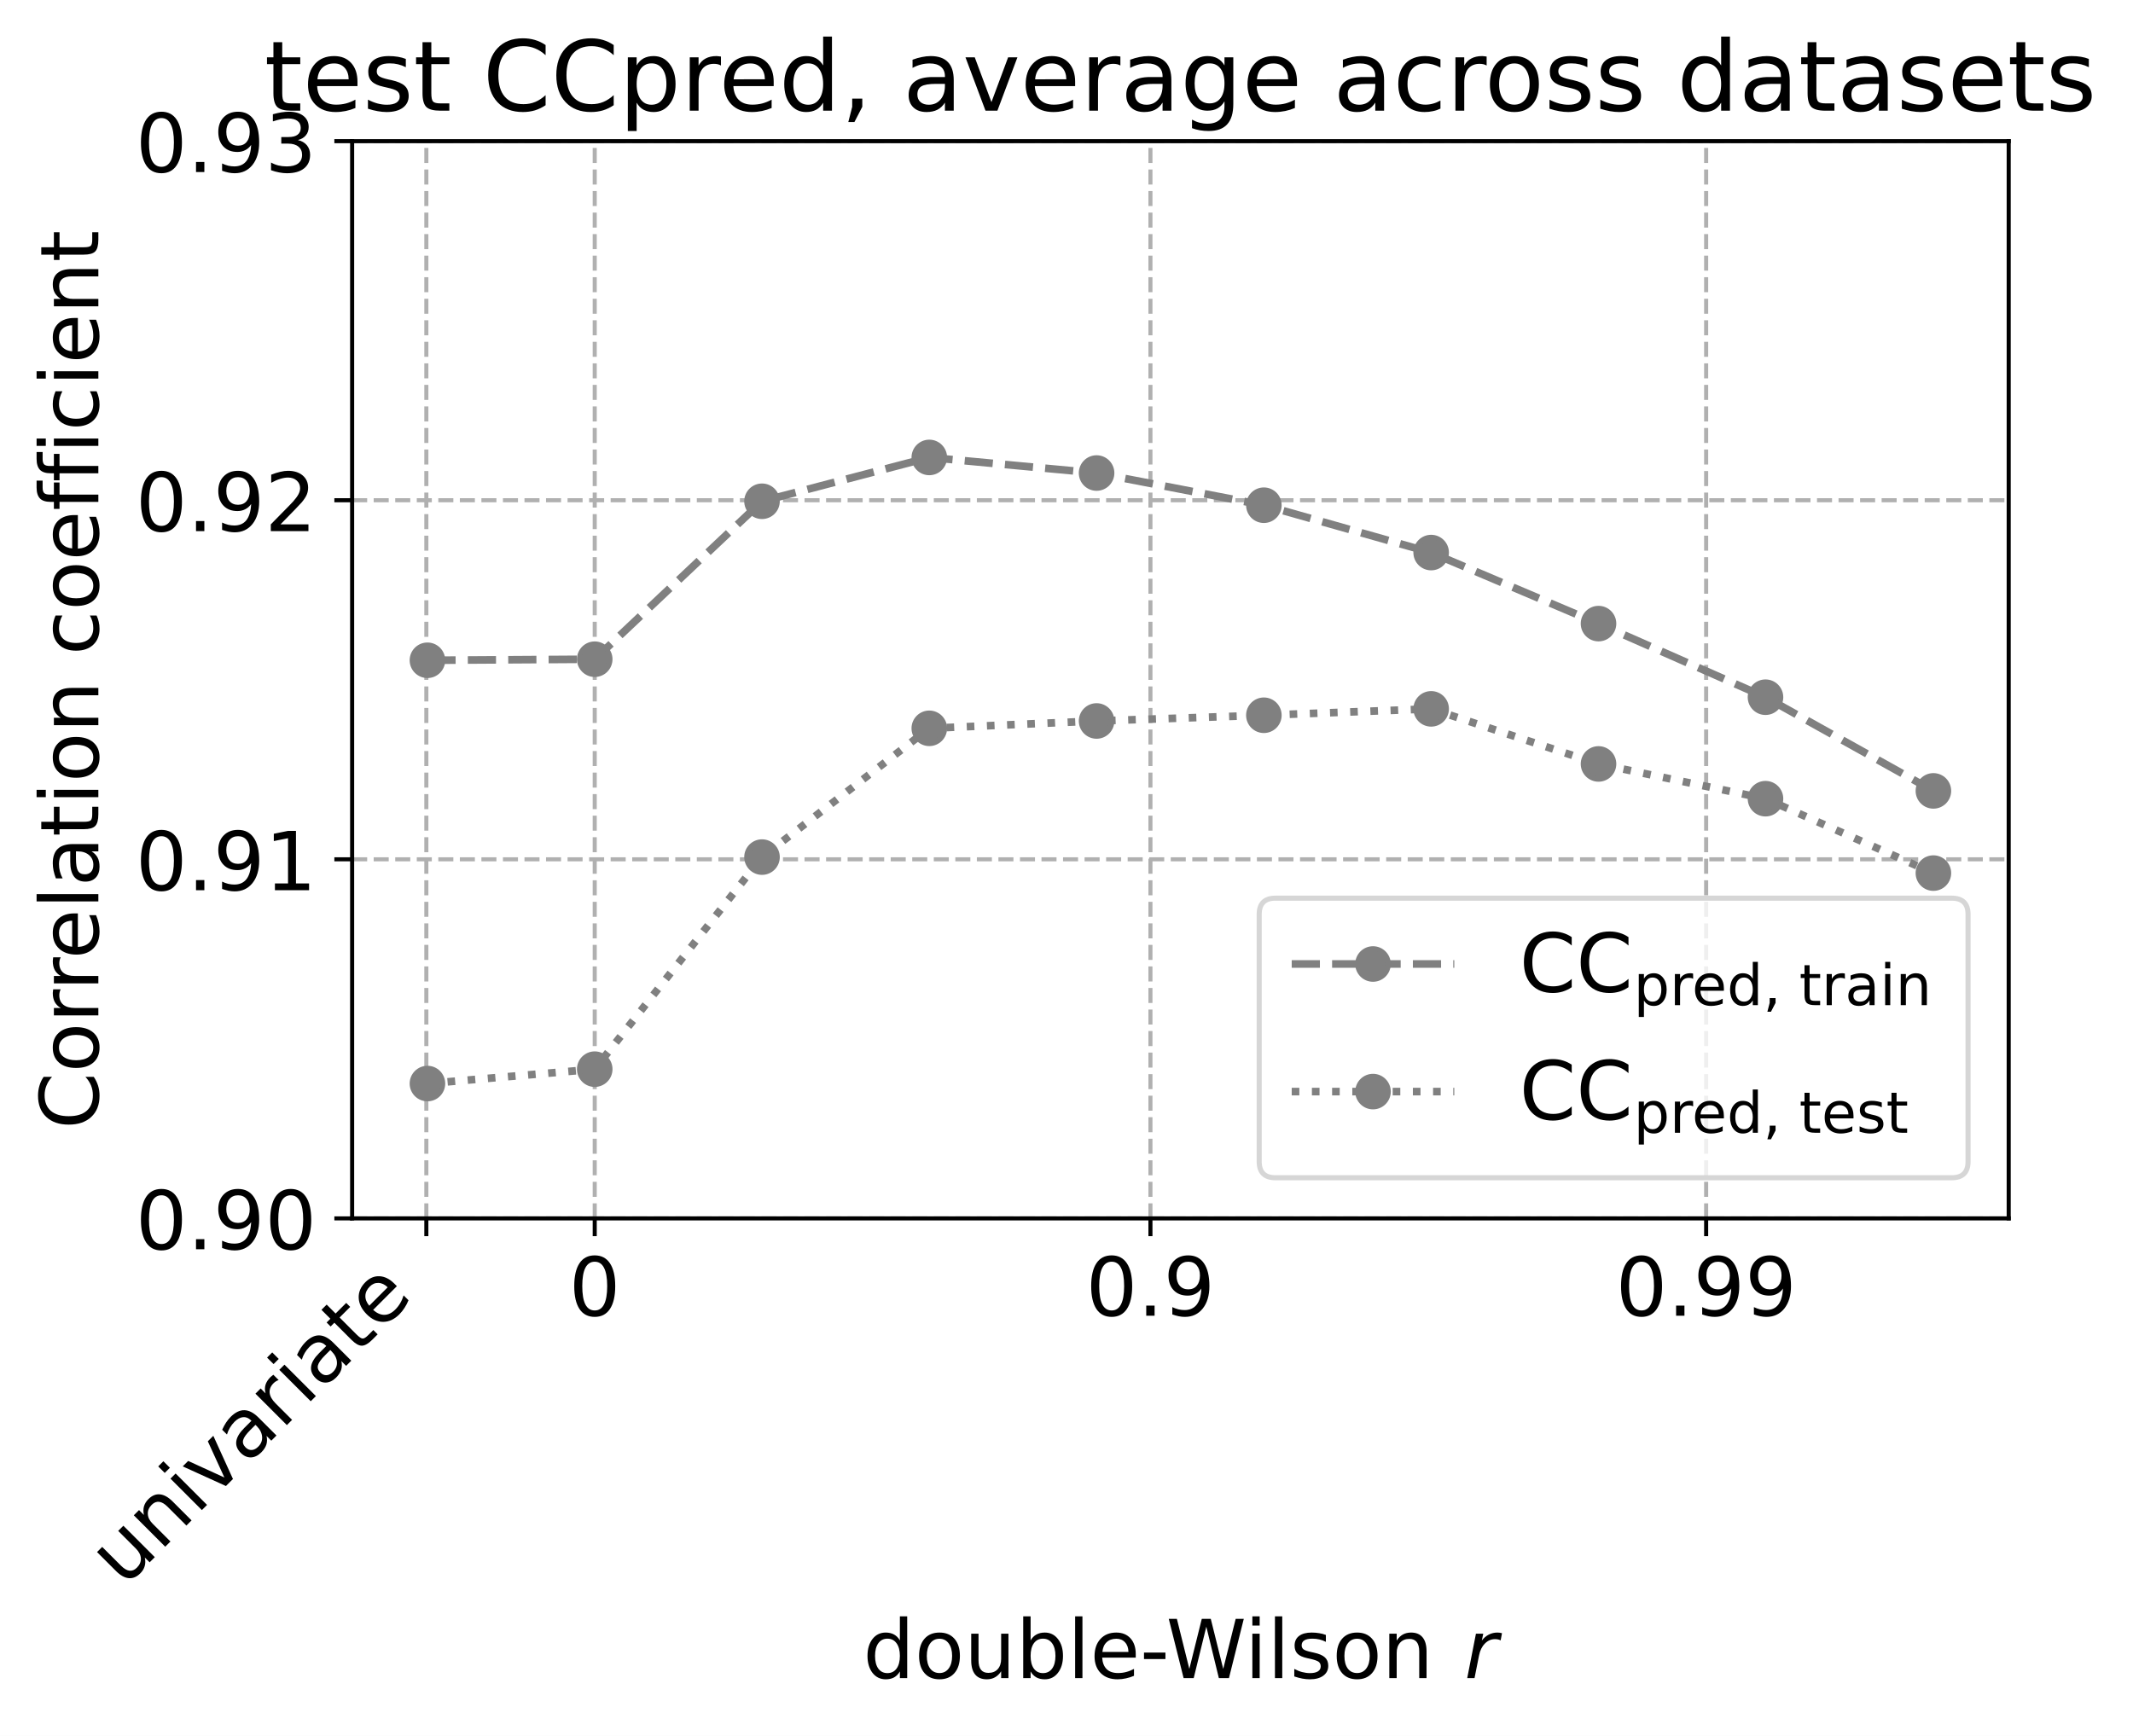
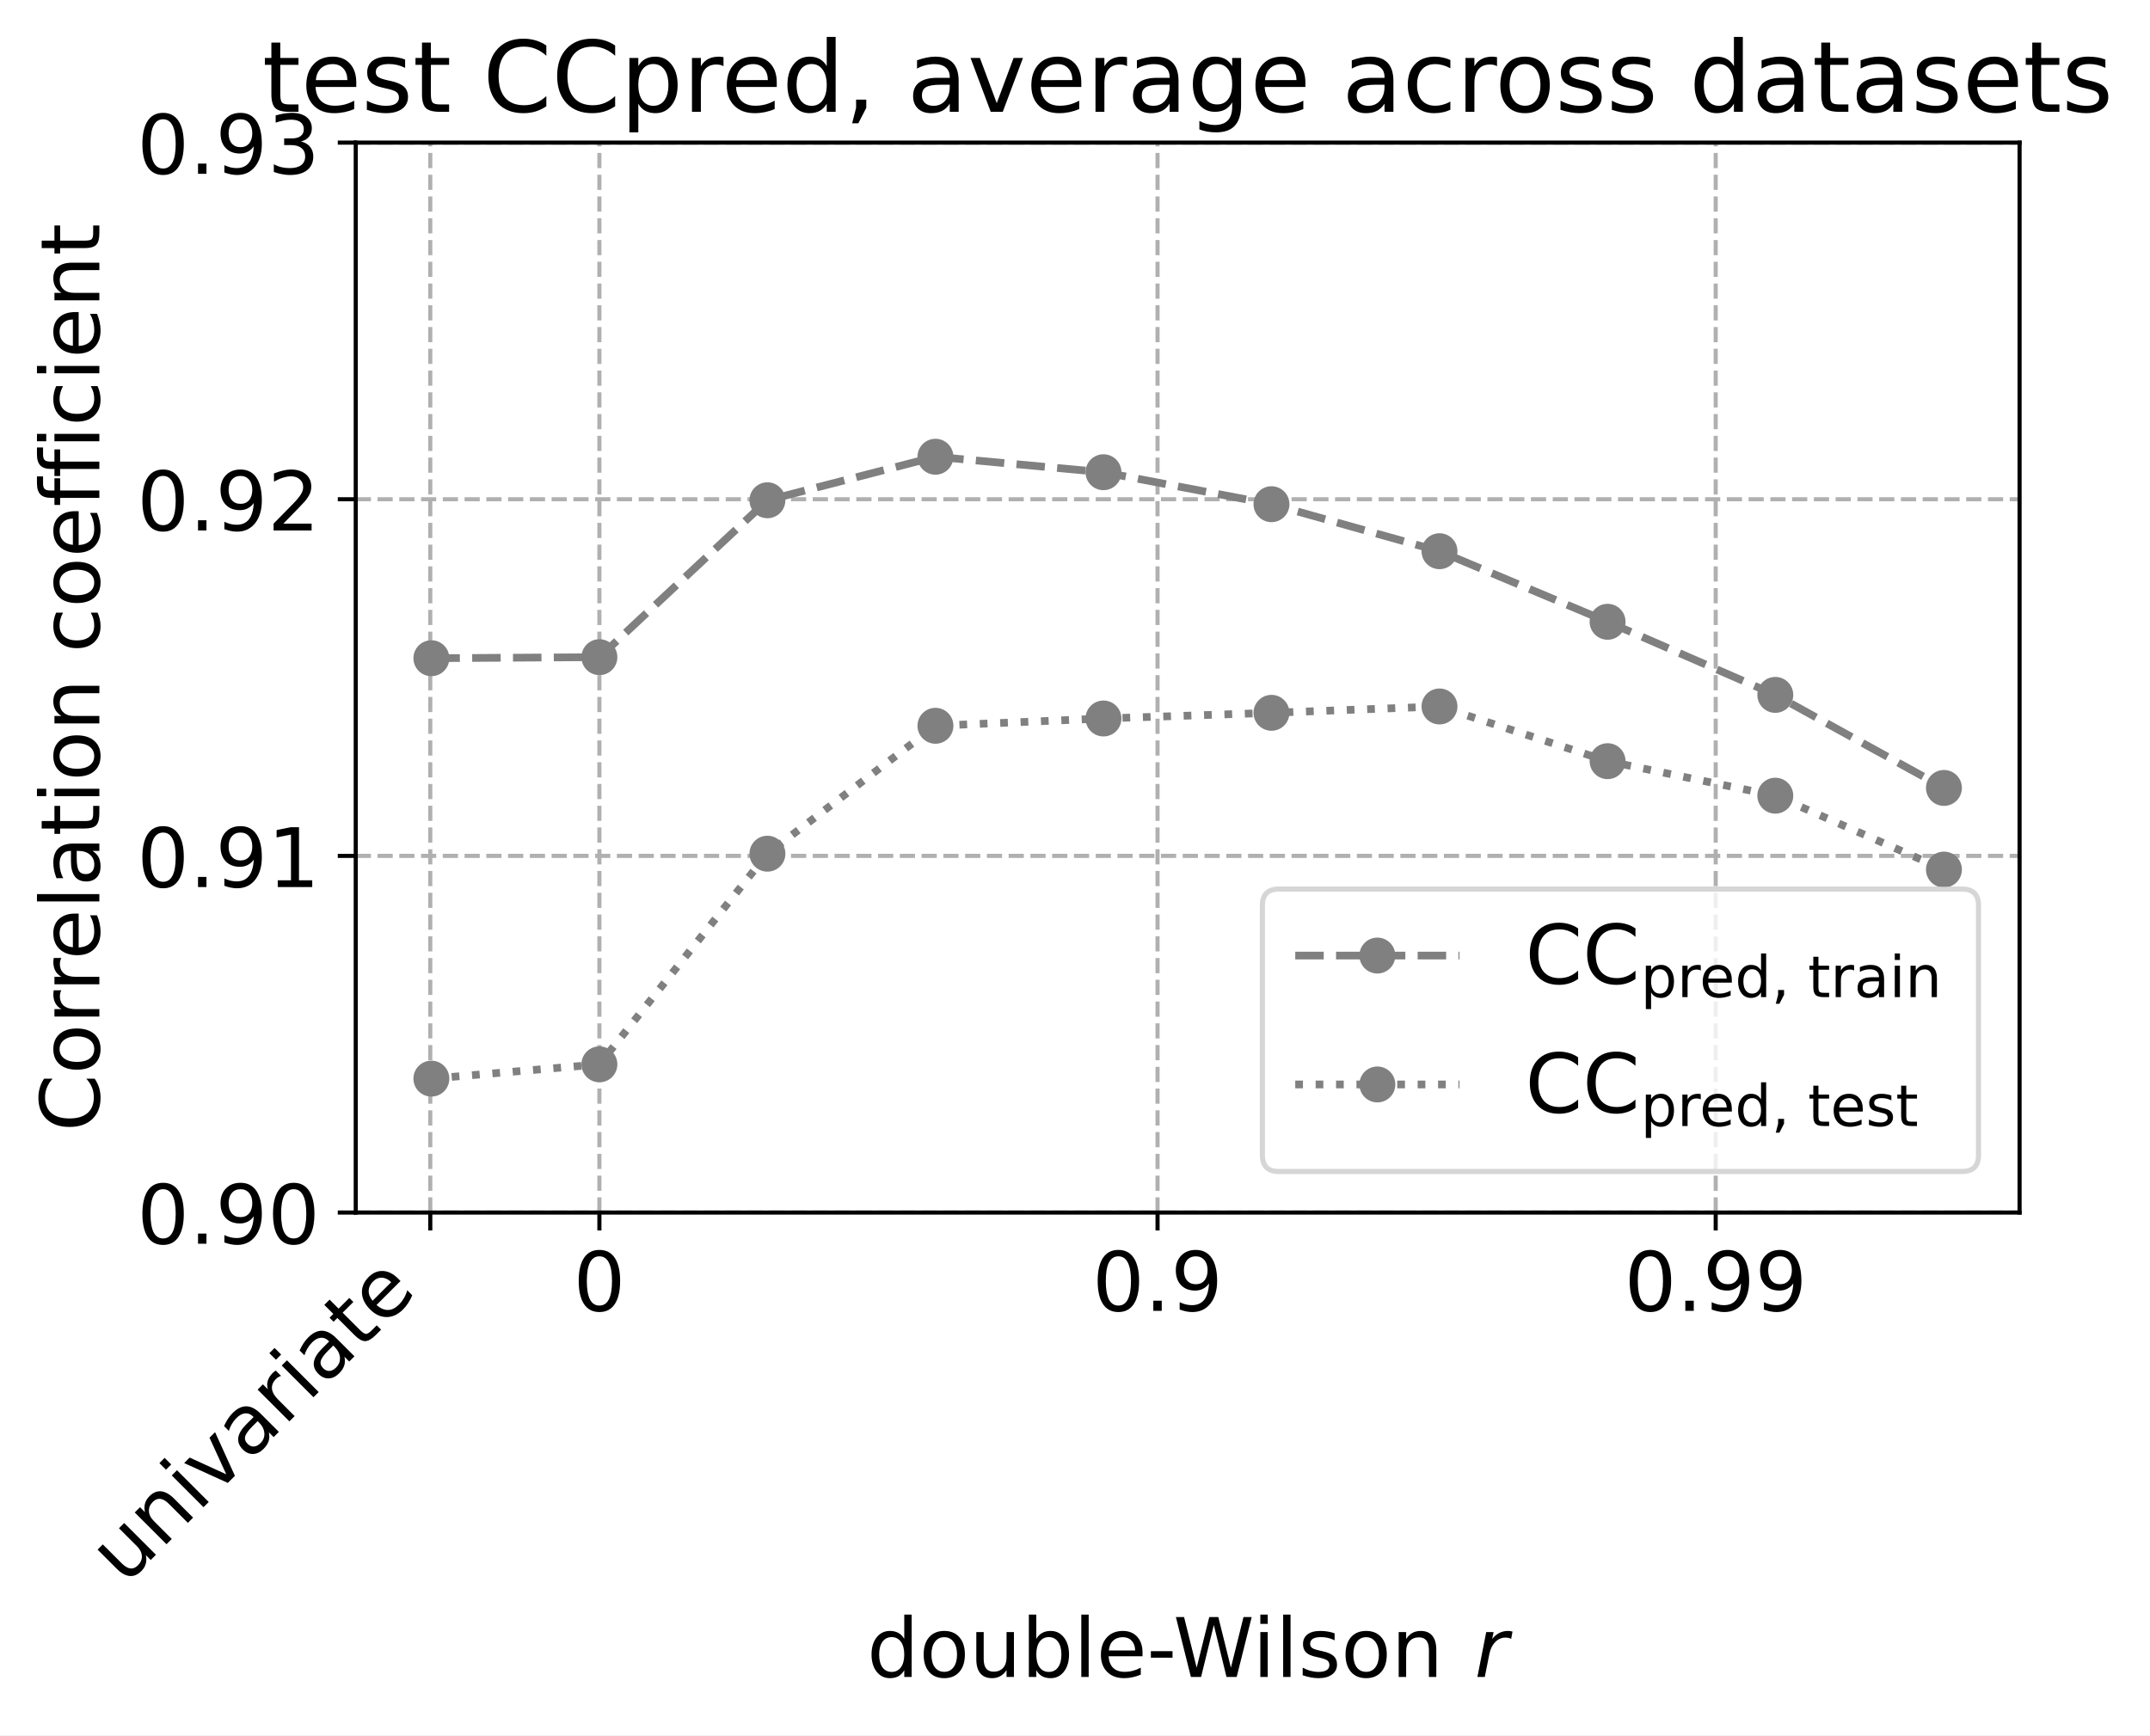
- <svg xmlns="http://www.w3.org/2000/svg" xmlns:xlink="http://www.w3.org/1999/xlink" width="419.826pt" height="341.715pt" viewBox="0 0 419.826 341.715" version="1.1">
+ <svg xmlns="http://www.w3.org/2000/svg" xmlns:xlink="http://www.w3.org/1999/xlink" width="418.881pt" height="338.155pt" viewBox="0 0 418.881 338.155" version="1.1">
  <defs>
    <style type="text/css">*{stroke-linejoin: round; stroke-linecap: butt}</style>
  </defs>
  <g id="figure_1">
    <g id="patch_1">
-       <path d="M 0 341.715  L 419.826 341.715  L 419.826 0  L 0 0  z " style="fill: #ffffff" />
+       <path d="M 0 338.155  L 418.881 338.155  L 418.881 0  L 0 0  z " style="fill: #ffffff" />
    </g>
    <g id="axes_1">
      <g id="patch_2">
-         <path d="M 69.31 239.844  L 395.36 239.844  L 395.36 27.789  L 69.31 27.789  z " style="fill: #ffffff" />
+         <path d="M 69.31 236.284  L 393.47 236.284  L 393.47 27.789  L 69.31 27.789  z " style="fill: #ffffff" />
      </g>
      <g id="matplotlib.axis_1">
        <g id="xtick_1">
          <g id="line2d_1">
-             <path d="M 335.811 239.844  L 335.811 27.789  " clip-path="url(#p62c375646e)" style="fill: none; stroke-dasharray: 2.96,1.28; stroke-dashoffset: 0; stroke: #b0b0b0; stroke-width: 0.8" />
+             <path d="M 334.266 236.284  L 334.266 27.789  " clip-path="url(#pbdebf1193e)" style="fill: none; stroke-dasharray: 2.96,1.28; stroke-dashoffset: 0; stroke: #b0b0b0; stroke-width: 0.8" />
          </g>
          <g id="line2d_2">
            <defs>
-               <path id="mbb49de7c50" d="M 0 0  L 0 3.5  " style="stroke: #000000; stroke-width: 0.8" />
+               <path id="m72c08d9c68" d="M 0 0  L 0 3.5  " style="stroke: #000000; stroke-width: 0.8" />
            </defs>
            <g>
-               <use xlink:href="#mbb49de7c50" x="335.811" y="239.844" style="stroke: #000000; stroke-width: 0.8" />
+               <use xlink:href="#m72c08d9c68" x="334.266" y="236.284" style="stroke: #000000; stroke-width: 0.8" />
            </g>
          </g>
          <g id="text_1">
-             <text style="font: 16px 'DejaVu Sans', 'Bitstream Vera Sans', 'Computer Modern Sans Serif', 'Lucida Grande', 'Verdana', 'Geneva', 'Lucid', 'Arial', 'Helvetica', 'Avant Garde', sans-serif; text-anchor: middle" x="335.811" y="259.001" transform="rotate(-0 335.8112 259.0012)">0.99</text>
+             <text style="font: 16px 'DejaVu Sans', 'Bitstream Vera Sans', 'Computer Modern Sans Serif', 'Lucida Grande', 'Verdana', 'Geneva', 'Lucid', 'Arial', 'Helvetica', 'Avant Garde', sans-serif; text-anchor: middle" x="334.266" y="255.441" transform="rotate(-0 334.2664 255.4412)">0.99</text>
          </g>
        </g>
        <g id="xtick_2">
          <g id="line2d_3">
-             <path d="M 226.434 239.844  L 226.434 27.789  " clip-path="url(#p62c375646e)" style="fill: none; stroke-dasharray: 2.96,1.28; stroke-dashoffset: 0; stroke: #b0b0b0; stroke-width: 0.8" />
+             <path d="M 225.523 236.284  L 225.523 27.789  " clip-path="url(#pbdebf1193e)" style="fill: none; stroke-dasharray: 2.96,1.28; stroke-dashoffset: 0; stroke: #b0b0b0; stroke-width: 0.8" />
          </g>
          <g id="line2d_4">
            <g>
-               <use xlink:href="#mbb49de7c50" x="226.434" y="239.844" style="stroke: #000000; stroke-width: 0.8" />
+               <use xlink:href="#m72c08d9c68" x="225.523" y="236.284" style="stroke: #000000; stroke-width: 0.8" />
            </g>
          </g>
          <g id="text_2">
-             <text style="font: 16px 'DejaVu Sans', 'Bitstream Vera Sans', 'Computer Modern Sans Serif', 'Lucida Grande', 'Verdana', 'Geneva', 'Lucid', 'Arial', 'Helvetica', 'Avant Garde', sans-serif; text-anchor: middle" x="226.434" y="259.001" transform="rotate(-0 226.4338 259.0012)">0.9</text>
+             <text style="font: 16px 'DejaVu Sans', 'Bitstream Vera Sans', 'Computer Modern Sans Serif', 'Lucida Grande', 'Verdana', 'Geneva', 'Lucid', 'Arial', 'Helvetica', 'Avant Garde', sans-serif; text-anchor: middle" x="225.523" y="255.441" transform="rotate(-0 225.523 255.4412)">0.9</text>
          </g>
        </g>
        <g id="xtick_3">
          <g id="line2d_5">
-             <path d="M 117.056 239.844  L 117.056 27.789  " clip-path="url(#p62c375646e)" style="fill: none; stroke-dasharray: 2.96,1.28; stroke-dashoffset: 0; stroke: #b0b0b0; stroke-width: 0.8" />
+             <path d="M 116.78 236.284  L 116.78 27.789  " clip-path="url(#pbdebf1193e)" style="fill: none; stroke-dasharray: 2.96,1.28; stroke-dashoffset: 0; stroke: #b0b0b0; stroke-width: 0.8" />
          </g>
          <g id="line2d_6">
            <g>
-               <use xlink:href="#mbb49de7c50" x="117.056" y="239.844" style="stroke: #000000; stroke-width: 0.8" />
+               <use xlink:href="#m72c08d9c68" x="116.78" y="236.284" style="stroke: #000000; stroke-width: 0.8" />
            </g>
          </g>
          <g id="text_3">
-             <text style="font: 16px 'DejaVu Sans', 'Bitstream Vera Sans', 'Computer Modern Sans Serif', 'Lucida Grande', 'Verdana', 'Geneva', 'Lucid', 'Arial', 'Helvetica', 'Avant Garde', sans-serif; text-anchor: middle" x="117.056" y="259.001" transform="rotate(-0 117.0563 259.0012)">0</text>
+             <text style="font: 16px 'DejaVu Sans', 'Bitstream Vera Sans', 'Computer Modern Sans Serif', 'Lucida Grande', 'Verdana', 'Geneva', 'Lucid', 'Arial', 'Helvetica', 'Avant Garde', sans-serif; text-anchor: middle" x="116.78" y="255.441" transform="rotate(-0 116.7796 255.4412)">0</text>
          </g>
        </g>
        <g id="xtick_4">
          <g id="line2d_7">
-             <path d="M 83.915 239.844  L 83.915 27.789  " clip-path="url(#p62c375646e)" style="fill: none; stroke-dasharray: 2.96,1.28; stroke-dashoffset: 0; stroke: #b0b0b0; stroke-width: 0.8" />
+             <path d="M 83.83 236.284  L 83.83 27.789  " clip-path="url(#pbdebf1193e)" style="fill: none; stroke-dasharray: 2.96,1.28; stroke-dashoffset: 0; stroke: #b0b0b0; stroke-width: 0.8" />
          </g>
          <g id="line2d_8">
            <g>
-               <use xlink:href="#mbb49de7c50" x="83.915" y="239.844" style="stroke: #000000; stroke-width: 0.8" />
+               <use xlink:href="#m72c08d9c68" x="83.83" y="236.284" style="stroke: #000000; stroke-width: 0.8" />
            </g>
          </g>
          <g id="text_4">
-             <text style="font: 16px 'DejaVu Sans', 'Bitstream Vera Sans', 'Computer Modern Sans Serif', 'Lucida Grande', 'Verdana', 'Geneva', 'Lucid', 'Arial', 'Helvetica', 'Avant Garde', sans-serif" transform="translate(24.32532 312.6771) rotate(-45)">univariate</text>
+             <text style="font: 16px 'DejaVu Sans', 'Bitstream Vera Sans', 'Computer Modern Sans Serif', 'Lucida Grande', 'Verdana', 'Geneva', 'Lucid', 'Arial', 'Helvetica', 'Avant Garde', sans-serif" transform="translate(24.24066 309.1171) rotate(-45)">univariate</text>
          </g>
        </g>
        <g id="text_5">
-           <g transform="translate(169.855 331.1875)">
+           <g transform="translate(168.91 327.6275)">
            <text>
              <tspan style="font: 16px 'DejaVu Sans'" x="0 10.156 19.945 30.086 40.242 44.688 54.531 60.305 76.125 80.57 85.016 93.352 103.141 113.281" y="-0.844">double-Wilson </tspan>
              <tspan style="font: oblique 16px 'DejaVu Sans'" x="118.367" y="-0.844">r</tspan>
            </text>
          </g>
        </g>
      </g>
      <g id="matplotlib.axis_2">
        <g id="ytick_1">
          <g id="line2d_9">
-             <path d="M 69.31 239.844  L 395.36 239.844  " clip-path="url(#p62c375646e)" style="fill: none; stroke-dasharray: 2.96,1.28; stroke-dashoffset: 0; stroke: #b0b0b0; stroke-width: 0.8" />
+             <path d="M 69.31 236.284  L 393.47 236.284  " clip-path="url(#pbdebf1193e)" style="fill: none; stroke-dasharray: 2.96,1.28; stroke-dashoffset: 0; stroke: #b0b0b0; stroke-width: 0.8" />
          </g>
          <g id="line2d_10">
            <defs>
-               <path id="m48d1fe68a2" d="M 0 0  L -3.5 0  " style="stroke: #000000; stroke-width: 0.8" />
+               <path id="m19c707d500" d="M 0 0  L -3.5 0  " style="stroke: #000000; stroke-width: 0.8" />
            </defs>
            <g>
-               <use xlink:href="#m48d1fe68a2" x="69.31" y="239.844" style="stroke: #000000; stroke-width: 0.8" />
+               <use xlink:href="#m19c707d500" x="69.31" y="236.284" style="stroke: #000000; stroke-width: 0.8" />
            </g>
          </g>
          <g id="text_6">
-             <text style="font: 16px 'DejaVu Sans', 'Bitstream Vera Sans', 'Computer Modern Sans Serif', 'Lucida Grande', 'Verdana', 'Geneva', 'Lucid', 'Arial', 'Helvetica', 'Avant Garde', sans-serif; text-anchor: end" x="62.31" y="245.922" transform="rotate(-0 62.31 245.9225)">0.90</text>
+             <text style="font: 16px 'DejaVu Sans', 'Bitstream Vera Sans', 'Computer Modern Sans Serif', 'Lucida Grande', 'Verdana', 'Geneva', 'Lucid', 'Arial', 'Helvetica', 'Avant Garde', sans-serif; text-anchor: end" x="62.31" y="242.362" transform="rotate(-0 62.31 242.3624)">0.90</text>
          </g>
        </g>
        <g id="ytick_2">
          <g id="line2d_11">
-             <path d="M 69.31 169.159  L 395.36 169.159  " clip-path="url(#p62c375646e)" style="fill: none; stroke-dasharray: 2.96,1.28; stroke-dashoffset: 0; stroke: #b0b0b0; stroke-width: 0.8" />
+             <path d="M 69.31 166.785  L 393.47 166.785  " clip-path="url(#pbdebf1193e)" style="fill: none; stroke-dasharray: 2.96,1.28; stroke-dashoffset: 0; stroke: #b0b0b0; stroke-width: 0.8" />
          </g>
          <g id="line2d_12">
            <g>
-               <use xlink:href="#m48d1fe68a2" x="69.31" y="169.159" style="stroke: #000000; stroke-width: 0.8" />
+               <use xlink:href="#m19c707d500" x="69.31" y="166.785" style="stroke: #000000; stroke-width: 0.8" />
            </g>
          </g>
          <g id="text_7">
-             <text style="font: 16px 'DejaVu Sans', 'Bitstream Vera Sans', 'Computer Modern Sans Serif', 'Lucida Grande', 'Verdana', 'Geneva', 'Lucid', 'Arial', 'Helvetica', 'Avant Garde', sans-serif; text-anchor: end" x="62.31" y="175.238" transform="rotate(-0 62.31 175.2376)">0.91</text>
+             <text style="font: 16px 'DejaVu Sans', 'Bitstream Vera Sans', 'Computer Modern Sans Serif', 'Lucida Grande', 'Verdana', 'Geneva', 'Lucid', 'Arial', 'Helvetica', 'Avant Garde', sans-serif; text-anchor: end" x="62.31" y="172.864" transform="rotate(-0 62.31 172.8642)">0.91</text>
          </g>
        </g>
        <g id="ytick_3">
          <g id="line2d_13">
-             <path d="M 69.31 98.474  L 395.36 98.474  " clip-path="url(#p62c375646e)" style="fill: none; stroke-dasharray: 2.96,1.28; stroke-dashoffset: 0; stroke: #b0b0b0; stroke-width: 0.8" />
+             <path d="M 69.31 97.287  L 393.47 97.287  " clip-path="url(#pbdebf1193e)" style="fill: none; stroke-dasharray: 2.96,1.28; stroke-dashoffset: 0; stroke: #b0b0b0; stroke-width: 0.8" />
          </g>
          <g id="line2d_14">
            <g>
-               <use xlink:href="#m48d1fe68a2" x="69.31" y="98.474" style="stroke: #000000; stroke-width: 0.8" />
+               <use xlink:href="#m19c707d500" x="69.31" y="97.287" style="stroke: #000000; stroke-width: 0.8" />
            </g>
          </g>
          <g id="text_8">
-             <text style="font: 16px 'DejaVu Sans', 'Bitstream Vera Sans', 'Computer Modern Sans Serif', 'Lucida Grande', 'Verdana', 'Geneva', 'Lucid', 'Arial', 'Helvetica', 'Avant Garde', sans-serif; text-anchor: end" x="62.31" y="104.553" transform="rotate(-0 62.31 104.5527)">0.92</text>
+             <text style="font: 16px 'DejaVu Sans', 'Bitstream Vera Sans', 'Computer Modern Sans Serif', 'Lucida Grande', 'Verdana', 'Geneva', 'Lucid', 'Arial', 'Helvetica', 'Avant Garde', sans-serif; text-anchor: end" x="62.31" y="103.366" transform="rotate(-0 62.31 103.366)">0.92</text>
          </g>
        </g>
        <g id="ytick_4">
          <g id="line2d_15">
-             <path d="M 69.31 27.789  L 395.36 27.789  " clip-path="url(#p62c375646e)" style="fill: none; stroke-dasharray: 2.96,1.28; stroke-dashoffset: 0; stroke: #b0b0b0; stroke-width: 0.8" />
+             <path d="M 69.31 27.789  L 393.47 27.789  " clip-path="url(#pbdebf1193e)" style="fill: none; stroke-dasharray: 2.96,1.28; stroke-dashoffset: 0; stroke: #b0b0b0; stroke-width: 0.8" />
          </g>
          <g id="line2d_16">
            <g>
-               <use xlink:href="#m48d1fe68a2" x="69.31" y="27.789" style="stroke: #000000; stroke-width: 0.8" />
+               <use xlink:href="#m19c707d500" x="69.31" y="27.789" style="stroke: #000000; stroke-width: 0.8" />
            </g>
          </g>
          <g id="text_9">
            <text style="font: 16px 'DejaVu Sans', 'Bitstream Vera Sans', 'Computer Modern Sans Serif', 'Lucida Grande', 'Verdana', 'Geneva', 'Lucid', 'Arial', 'Helvetica', 'Avant Garde', sans-serif; text-anchor: end" x="62.31" y="33.868" transform="rotate(-0 62.31 33.86775)">0.93</text>
          </g>
        </g>
        <g id="text_10">
-           <text style="font: 16px 'DejaVu Sans', 'Bitstream Vera Sans', 'Computer Modern Sans Serif', 'Lucida Grande', 'Verdana', 'Geneva', 'Lucid', 'Arial', 'Helvetica', 'Avant Garde', sans-serif; text-anchor: middle" x="19.358" y="133.816" transform="rotate(-90 19.3575 133.8164)">Correlation coefficient</text>
+           <text style="font: 16px 'DejaVu Sans', 'Bitstream Vera Sans', 'Computer Modern Sans Serif', 'Lucida Grande', 'Verdana', 'Geneva', 'Lucid', 'Arial', 'Helvetica', 'Avant Garde', sans-serif; text-anchor: middle" x="19.358" y="132.036" transform="rotate(-90 19.3575 132.0363)">Correlation coefficient</text>
        </g>
      </g>
      <g id="line2d_17">
-         <path d="M 84.13 129.979  L 117.056 129.77  L 149.982 98.676  L 182.908 90.048  L 215.834 93.118  L 248.76 99.454  L 281.686 108.774  L 314.627 122.76  L 347.492 137.248  L 380.54 155.689  " clip-path="url(#p62c375646e)" style="fill: none; stroke-dasharray: 5.55,2.4; stroke-dashoffset: 0; stroke: #808080; stroke-width: 1.5" />
+         <path d="M 84.045 128.264  L 116.78 128.058  L 149.515 97.486  L 182.25 89.003  L 214.985 92.021  L 247.72 98.251  L 280.455 107.414  L 313.205 121.165  L 345.879 135.41  L 378.735 153.541  " clip-path="url(#pbdebf1193e)" style="fill: none; stroke-dasharray: 5.55,2.4; stroke-dashoffset: 0; stroke: #808080; stroke-width: 1.5" />
        <defs>
-           <path id="m5718dbaf3d" d="M 0 3  C 0.796 3 1.559 2.684 2.121 2.121  C 2.684 1.559 3 0.796 3 0  C 3 -0.796 2.684 -1.559 2.121 -2.121  C 1.559 -2.684 0.796 -3 0 -3  C -0.796 -3 -1.559 -2.684 -2.121 -2.121  C -2.684 -1.559 -3 -0.796 -3 0  C -3 0.796 -2.684 1.559 -2.121 2.121  C -1.559 2.684 -0.796 3 0 3  z " style="stroke: #808080" />
+           <path id="mea6dc30d72" d="M 0 3  C 0.796 3 1.559 2.684 2.121 2.121  C 2.684 1.559 3 0.796 3 0  C 3 -0.796 2.684 -1.559 2.121 -2.121  C 1.559 -2.684 0.796 -3 0 -3  C -0.796 -3 -1.559 -2.684 -2.121 -2.121  C -2.684 -1.559 -3 -0.796 -3 0  C -3 0.796 -2.684 1.559 -2.121 2.121  C -1.559 2.684 -0.796 3 0 3  z " style="stroke: #808080" />
        </defs>
-         <g clip-path="url(#p62c375646e)">
-           <use xlink:href="#m5718dbaf3d" x="84.13" y="129.979" style="fill: #808080; stroke: #808080" />
-           <use xlink:href="#m5718dbaf3d" x="117.056" y="129.77" style="fill: #808080; stroke: #808080" />
-           <use xlink:href="#m5718dbaf3d" x="149.982" y="98.676" style="fill: #808080; stroke: #808080" />
-           <use xlink:href="#m5718dbaf3d" x="182.908" y="90.048" style="fill: #808080; stroke: #808080" />
-           <use xlink:href="#m5718dbaf3d" x="215.834" y="93.118" style="fill: #808080; stroke: #808080" />
-           <use xlink:href="#m5718dbaf3d" x="248.76" y="99.454" style="fill: #808080; stroke: #808080" />
-           <use xlink:href="#m5718dbaf3d" x="281.686" y="108.774" style="fill: #808080; stroke: #808080" />
-           <use xlink:href="#m5718dbaf3d" x="314.627" y="122.76" style="fill: #808080; stroke: #808080" />
-           <use xlink:href="#m5718dbaf3d" x="347.492" y="137.248" style="fill: #808080; stroke: #808080" />
-           <use xlink:href="#m5718dbaf3d" x="380.54" y="155.689" style="fill: #808080; stroke: #808080" />
+         <g clip-path="url(#pbdebf1193e)">
+           <use xlink:href="#mea6dc30d72" x="84.045" y="128.264" style="fill: #808080; stroke: #808080" />
+           <use xlink:href="#mea6dc30d72" x="116.78" y="128.058" style="fill: #808080; stroke: #808080" />
+           <use xlink:href="#mea6dc30d72" x="149.515" y="97.486" style="fill: #808080; stroke: #808080" />
+           <use xlink:href="#mea6dc30d72" x="182.25" y="89.003" style="fill: #808080; stroke: #808080" />
+           <use xlink:href="#mea6dc30d72" x="214.985" y="92.021" style="fill: #808080; stroke: #808080" />
+           <use xlink:href="#mea6dc30d72" x="247.72" y="98.251" style="fill: #808080; stroke: #808080" />
+           <use xlink:href="#mea6dc30d72" x="280.455" y="107.414" style="fill: #808080; stroke: #808080" />
+           <use xlink:href="#mea6dc30d72" x="313.205" y="121.165" style="fill: #808080; stroke: #808080" />
+           <use xlink:href="#mea6dc30d72" x="345.879" y="135.41" style="fill: #808080; stroke: #808080" />
+           <use xlink:href="#mea6dc30d72" x="378.735" y="153.541" style="fill: #808080; stroke: #808080" />
        </g>
      </g>
      <g id="line2d_18">
-         <path d="M 84.13 213.303  L 117.056 210.47  L 149.982 168.722  L 182.908 143.372  L 215.834 141.926  L 248.76 140.8  L 281.686 139.542  L 314.627 150.384  L 347.492 157.225  L 380.54 171.871  " clip-path="url(#p62c375646e)" style="fill: none; stroke-dasharray: 1.5,2.475; stroke-dashoffset: 0; stroke: #808080; stroke-width: 1.5" />
-         <g clip-path="url(#p62c375646e)">
-           <use xlink:href="#m5718dbaf3d" x="84.13" y="213.303" style="fill: #808080; stroke: #808080" />
-           <use xlink:href="#m5718dbaf3d" x="117.056" y="210.47" style="fill: #808080; stroke: #808080" />
-           <use xlink:href="#m5718dbaf3d" x="149.982" y="168.722" style="fill: #808080; stroke: #808080" />
-           <use xlink:href="#m5718dbaf3d" x="182.908" y="143.372" style="fill: #808080; stroke: #808080" />
-           <use xlink:href="#m5718dbaf3d" x="215.834" y="141.926" style="fill: #808080; stroke: #808080" />
-           <use xlink:href="#m5718dbaf3d" x="248.76" y="140.8" style="fill: #808080; stroke: #808080" />
-           <use xlink:href="#m5718dbaf3d" x="281.686" y="139.542" style="fill: #808080; stroke: #808080" />
-           <use xlink:href="#m5718dbaf3d" x="314.627" y="150.384" style="fill: #808080; stroke: #808080" />
-           <use xlink:href="#m5718dbaf3d" x="347.492" y="157.225" style="fill: #808080; stroke: #808080" />
-           <use xlink:href="#m5718dbaf3d" x="380.54" y="171.871" style="fill: #808080; stroke: #808080" />
+         <path d="M 84.045 210.188  L 116.78 207.403  L 149.515 166.356  L 182.25 141.431  L 214.985 140.01  L 247.72 138.903  L 280.455 137.666  L 313.205 148.326  L 345.879 155.052  L 378.735 169.452  " clip-path="url(#pbdebf1193e)" style="fill: none; stroke-dasharray: 1.5,2.475; stroke-dashoffset: 0; stroke: #808080; stroke-width: 1.5" />
+         <g clip-path="url(#pbdebf1193e)">
+           <use xlink:href="#mea6dc30d72" x="84.045" y="210.188" style="fill: #808080; stroke: #808080" />
+           <use xlink:href="#mea6dc30d72" x="116.78" y="207.403" style="fill: #808080; stroke: #808080" />
+           <use xlink:href="#mea6dc30d72" x="149.515" y="166.356" style="fill: #808080; stroke: #808080" />
+           <use xlink:href="#mea6dc30d72" x="182.25" y="141.431" style="fill: #808080; stroke: #808080" />
+           <use xlink:href="#mea6dc30d72" x="214.985" y="140.01" style="fill: #808080; stroke: #808080" />
+           <use xlink:href="#mea6dc30d72" x="247.72" y="138.903" style="fill: #808080; stroke: #808080" />
+           <use xlink:href="#mea6dc30d72" x="280.455" y="137.666" style="fill: #808080; stroke: #808080" />
+           <use xlink:href="#mea6dc30d72" x="313.205" y="148.326" style="fill: #808080; stroke: #808080" />
+           <use xlink:href="#mea6dc30d72" x="345.879" y="155.052" style="fill: #808080; stroke: #808080" />
+           <use xlink:href="#mea6dc30d72" x="378.735" y="169.452" style="fill: #808080; stroke: #808080" />
        </g>
      </g>
      <g id="patch_3">
-         <path d="M 69.31 239.844  L 69.31 27.789  " style="fill: none; stroke: #000000; stroke-width: 0.8; stroke-linejoin: miter; stroke-linecap: square" />
+         <path d="M 69.31 236.284  L 69.31 27.789  " style="fill: none; stroke: #000000; stroke-width: 0.8; stroke-linejoin: miter; stroke-linecap: square" />
      </g>
      <g id="patch_4">
-         <path d="M 395.36 239.844  L 395.36 27.789  " style="fill: none; stroke: #000000; stroke-width: 0.8; stroke-linejoin: miter; stroke-linecap: square" />
+         <path d="M 393.47 236.284  L 393.47 27.789  " style="fill: none; stroke: #000000; stroke-width: 0.8; stroke-linejoin: miter; stroke-linecap: square" />
      </g>
      <g id="patch_5">
-         <path d="M 69.31 239.844  L 395.36 239.844  " style="fill: none; stroke: #000000; stroke-width: 0.8; stroke-linejoin: miter; stroke-linecap: square" />
+         <path d="M 69.31 236.284  L 393.47 236.284  " style="fill: none; stroke: #000000; stroke-width: 0.8; stroke-linejoin: miter; stroke-linecap: square" />
      </g>
      <g id="patch_6">
-         <path d="M 69.31 27.789  L 395.36 27.789  " style="fill: none; stroke: #000000; stroke-width: 0.8; stroke-linejoin: miter; stroke-linecap: square" />
+         <path d="M 69.31 27.789  L 393.47 27.789  " style="fill: none; stroke: #000000; stroke-width: 0.8; stroke-linejoin: miter; stroke-linecap: square" />
      </g>
      <g id="text_11">
-         <text style="font: 19.2px 'DejaVu Sans', 'Bitstream Vera Sans', 'Computer Modern Sans Serif', 'Lucida Grande', 'Verdana', 'Geneva', 'Lucid', 'Arial', 'Helvetica', 'Avant Garde', sans-serif; text-anchor: middle" x="232.335" y="21.789" transform="rotate(-0 232.335 21.789)">test CCpred, average across datasets</text>
+         <text style="font: 19.2px 'DejaVu Sans', 'Bitstream Vera Sans', 'Computer Modern Sans Serif', 'Lucida Grande', 'Verdana', 'Geneva', 'Lucid', 'Arial', 'Helvetica', 'Avant Garde', sans-serif; text-anchor: middle" x="231.39" y="21.789" transform="rotate(-0 231.39 21.789)">test CCpred, average across datasets</text>
      </g>
      <g id="legend_1">
        <g id="patch_7">
-           <path d="M 251.04 231.844  L 384.16 231.844  Q 387.36 231.844 387.36 228.644  L 387.36 180.009  Q 387.36 176.809 384.16 176.809  L 251.04 176.809  Q 247.84 176.809 247.84 180.009  L 247.84 228.644  Q 247.84 231.844 251.04 231.844  z " style="fill: #ffffff; opacity: 0.8; stroke: #cccccc; stroke-linejoin: miter" />
+           <path d="M 249.15 228.284  L 382.27 228.284  Q 385.47 228.284 385.47 225.084  L 385.47 176.449  Q 385.47 173.249 382.27 173.249  L 249.15 173.249  Q 245.95 173.249 245.95 176.449  L 245.95 225.084  Q 245.95 228.284 249.15 228.284  z " style="fill: #ffffff; opacity: 0.8; stroke: #cccccc; stroke-linejoin: miter" />
        </g>
        <g id="line2d_19">
-           <path d="M 254.24 189.766  L 270.24 189.766  L 286.24 189.766  " style="fill: none; stroke-dasharray: 5.55,2.4; stroke-dashoffset: 0; stroke: #808080; stroke-width: 1.5" />
+           <path d="M 252.35 186.206  L 268.35 186.206  L 284.35 186.206  " style="fill: none; stroke-dasharray: 5.55,2.4; stroke-dashoffset: 0; stroke: #808080; stroke-width: 1.5" />
          <g>
-             <use xlink:href="#m5718dbaf3d" x="270.24" y="189.766" style="fill: #808080; stroke: #808080" />
+             <use xlink:href="#mea6dc30d72" x="268.35" y="186.206" style="fill: #808080; stroke: #808080" />
          </g>
        </g>
        <g id="text_12">
-           <g transform="translate(299.04 195.3662)">
+           <g transform="translate(297.15 191.8062)">
            <text>
              <tspan style="font: 16px 'DejaVu Sans'" x="0 11.172" y="-0.125">CC</tspan>
              <tspan style="font: 11.2px 'DejaVu Sans'" x="22.497 29.606 34.211 41.102 48.211 51.771 55.331 59.723 64.327 71.191 74.302" y="2.5">pred, train</tspan>
            </text>
          </g>
        </g>
        <g id="line2d_20">
-           <path d="M 254.24 214.884  L 270.24 214.884  L 286.24 214.884  " style="fill: none; stroke-dasharray: 1.5,2.475; stroke-dashoffset: 0; stroke: #808080; stroke-width: 1.5" />
+           <path d="M 252.35 211.324  L 268.35 211.324  L 284.35 211.324  " style="fill: none; stroke-dasharray: 1.5,2.475; stroke-dashoffset: 0; stroke: #808080; stroke-width: 1.5" />
          <g>
-             <use xlink:href="#m5718dbaf3d" x="270.24" y="214.884" style="fill: #808080; stroke: #808080" />
+             <use xlink:href="#mea6dc30d72" x="268.35" y="211.324" style="fill: #808080; stroke: #808080" />
          </g>
        </g>
        <g id="text_13">
-           <g transform="translate(299.04 220.4837)">
+           <g transform="translate(297.15 216.9237)">
            <text>
              <tspan style="font: 16px 'DejaVu Sans'" x="0 11.172" y="-0.125">CC</tspan>
              <tspan style="font: 11.2px 'DejaVu Sans'" x="22.497 29.606 34.211 41.102 48.211 51.771 55.331 59.723 66.613 72.448" y="2.5">pred, test</tspan>
            </text>
          </g>
        </g>
      </g>
    </g>
  </g>
  <defs>
-     <clipPath id="p62c375646e">
-       <rect x="69.31" y="27.789" width="326.05" height="212.055" />
+     <clipPath id="pbdebf1193e">
+       <rect x="69.31" y="27.789" width="324.16" height="208.495" />
    </clipPath>
  </defs>
</svg>
